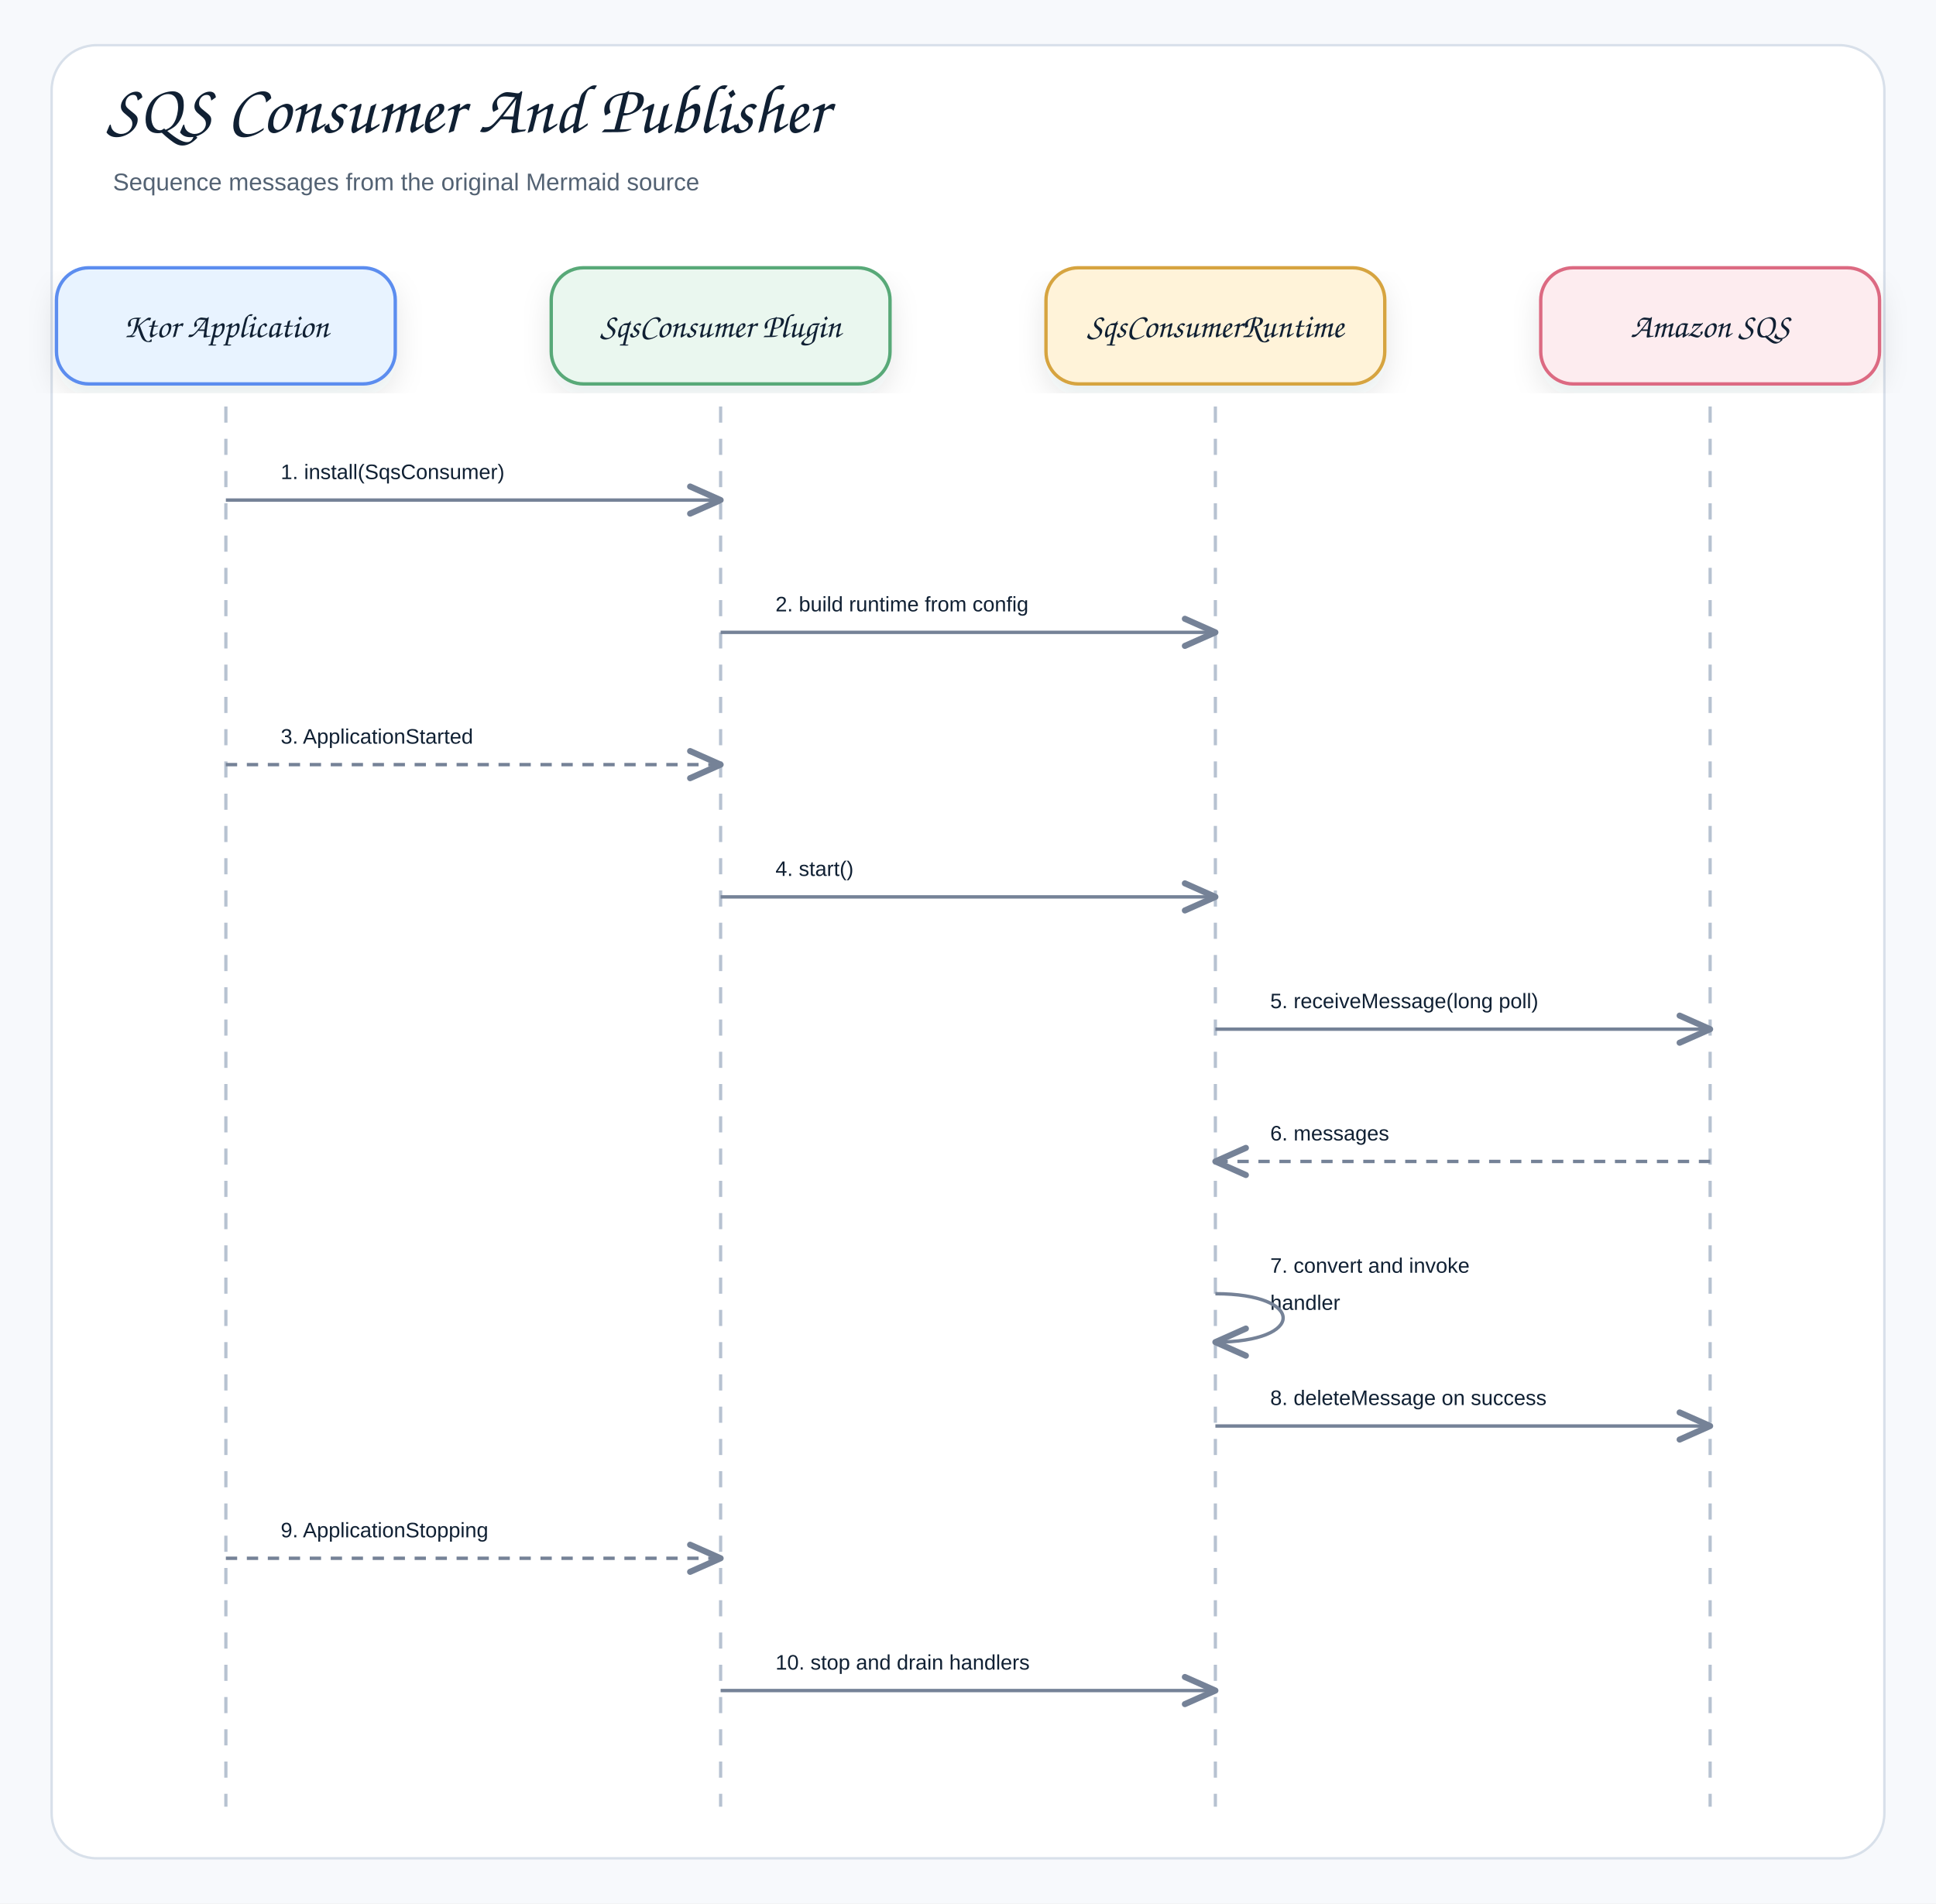
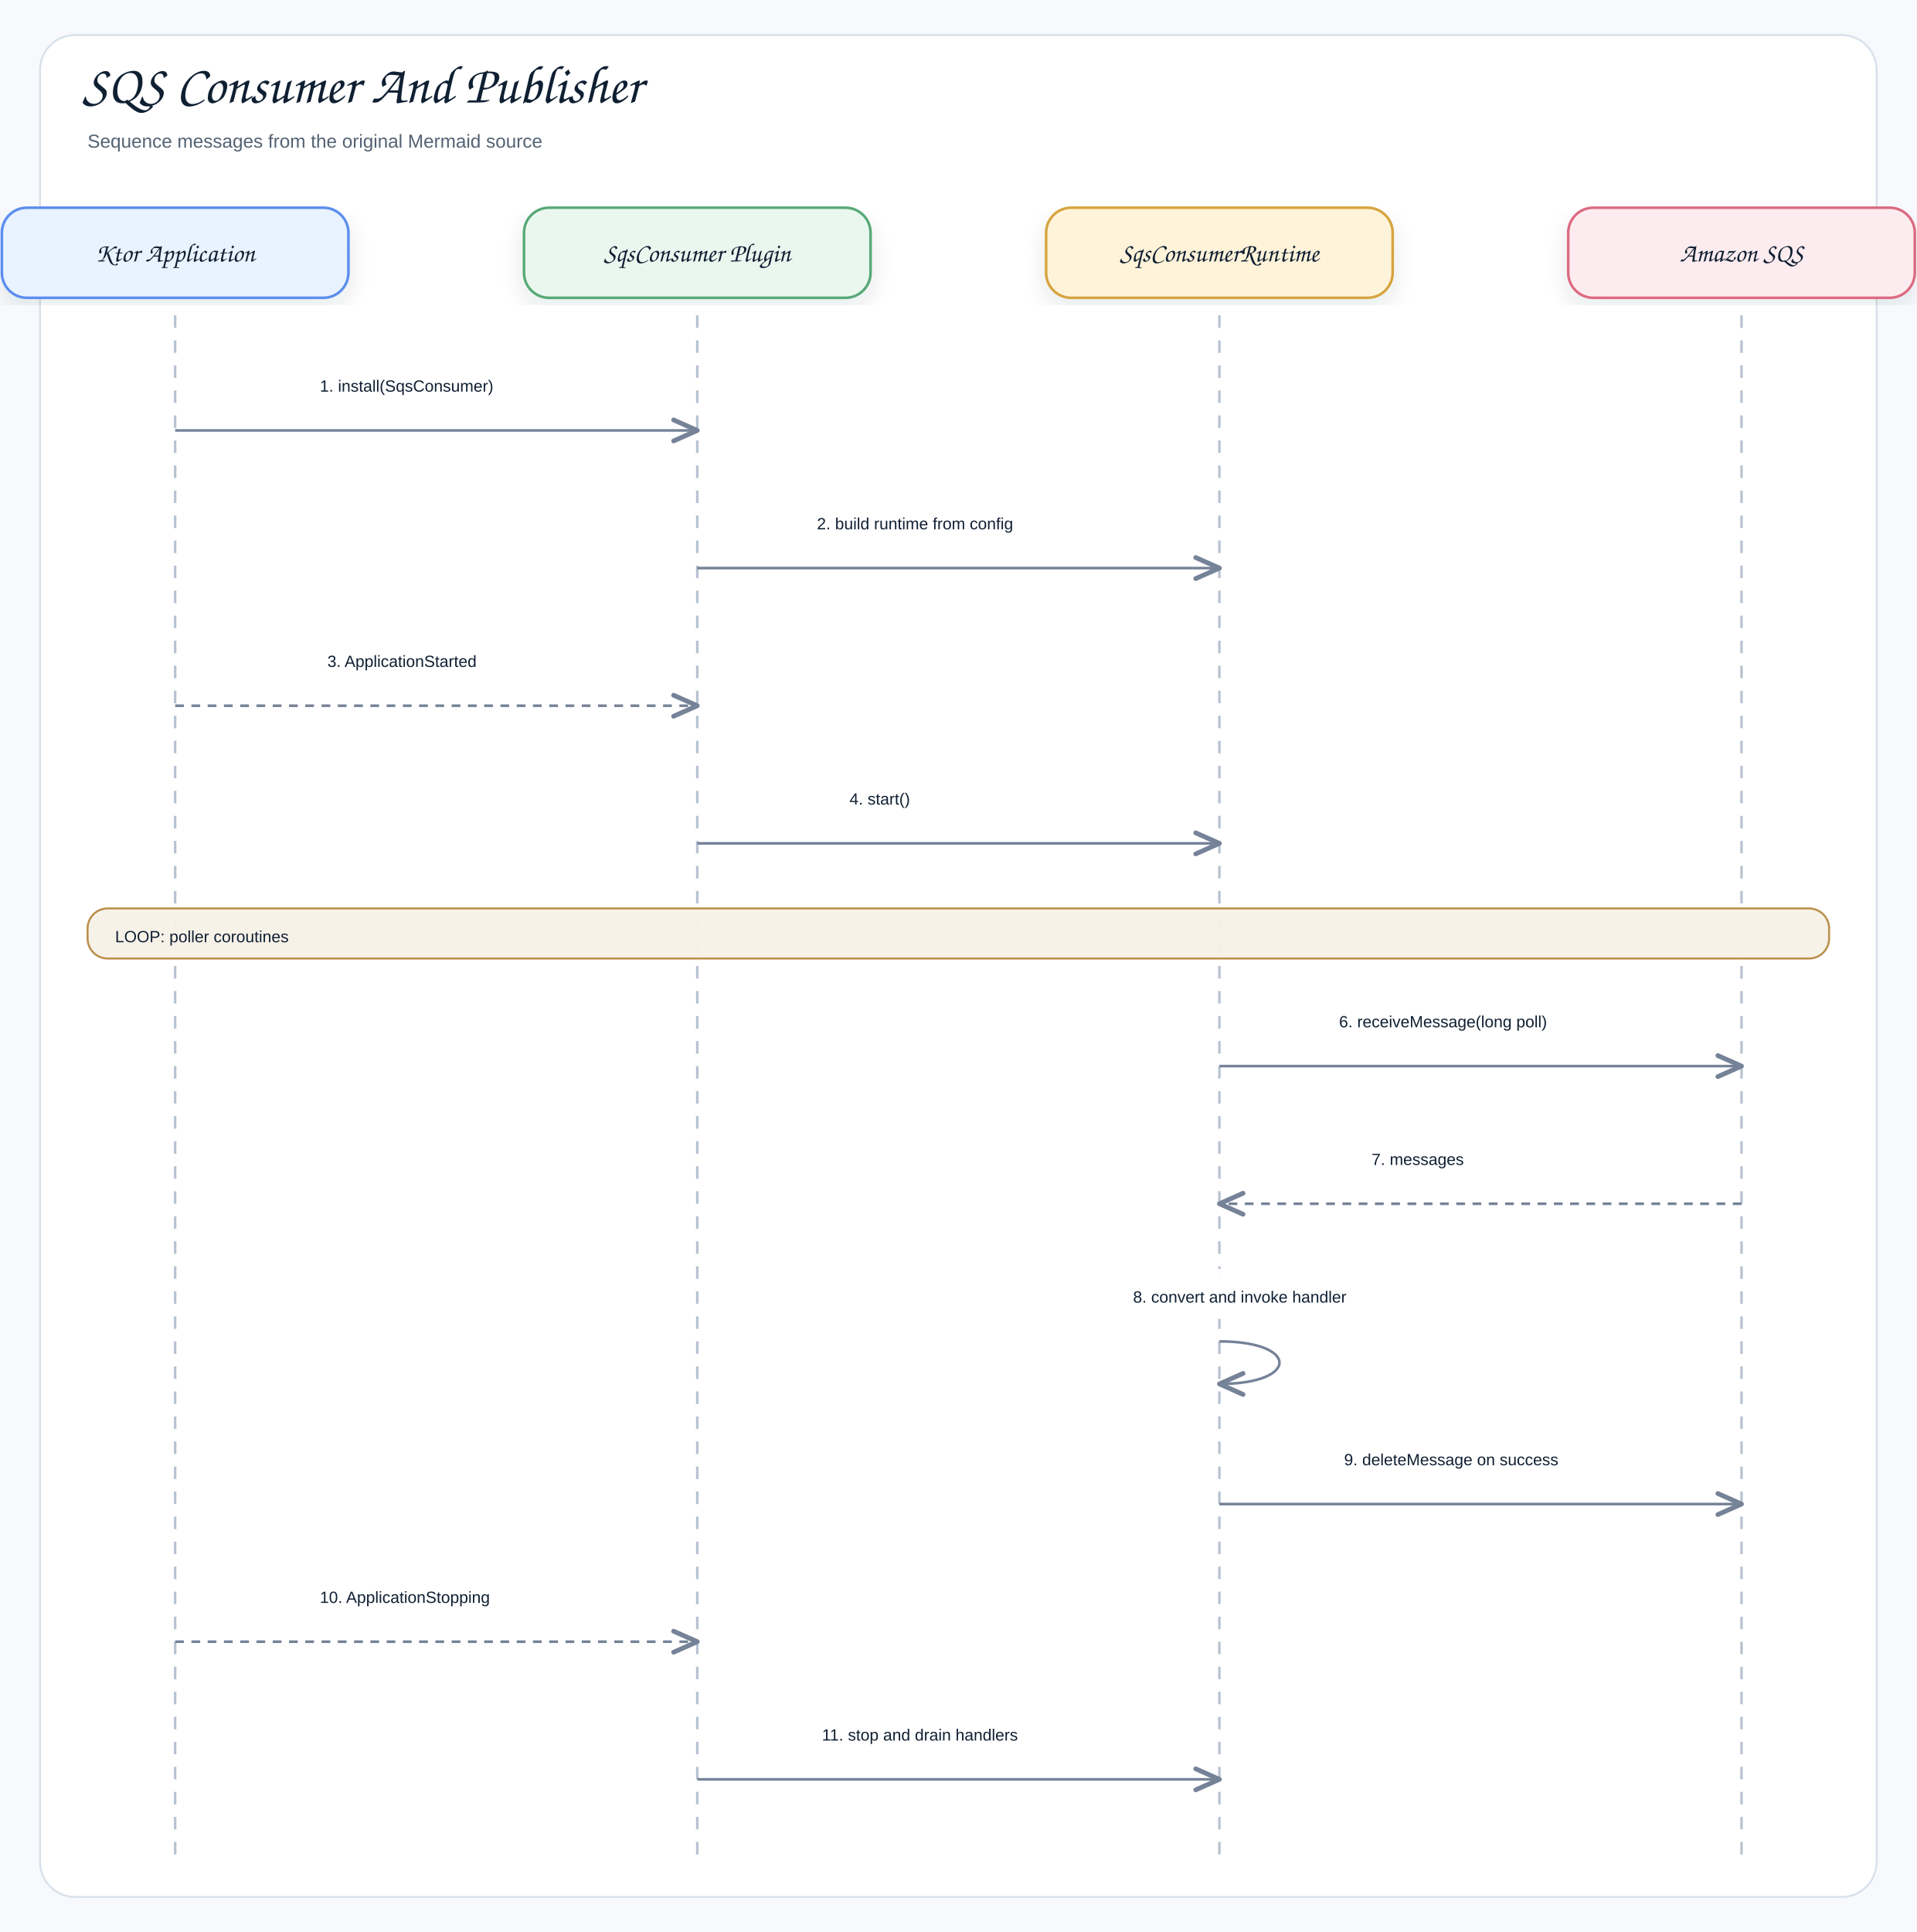
- <svg xmlns="http://www.w3.org/2000/svg" width="1200" height="1180" viewBox="0 0 1200 1180" role="img" aria-label="SQS Consumer And Publisher">
+ <svg xmlns="http://www.w3.org/2000/svg" width="1532" height="1544" viewBox="0 0 1532 1544" role="img" aria-label="SQS Consumer And Publisher">
  <defs>
    <filter id="shadow" x="-8%" y="-8%" width="116%" height="116%">
      <feDropShadow dx="0" dy="8" stdDeviation="9" flood-color="#1f2937" flood-opacity="0.10" />
    </filter>
    <marker id="openArrow" markerWidth="12" markerHeight="10" refX="10" refY="5" orient="auto" markerUnits="strokeWidth">
      <path d="M 1 1 L 10 5 L 1 9" fill="none" stroke="#758297" stroke-width="1.8" stroke-linecap="round" stroke-linejoin="round" />
    </marker>
    <marker id="inherit" markerWidth="14" markerHeight="12" refX="12" refY="6" orient="auto" markerUnits="strokeWidth">
      <path d="M 0 1 L 12 6 L 0 11 Z" fill="#ffffff" stroke="#758297" stroke-width="1.8" />
    </marker>
    <style>
    .canvas{fill:#f7f9fc}.frame{fill:#fff;stroke:#d8e0ea;stroke-width:1.5}
    .title{font-family:"Architects Daughter","Comic Sans MS","Comic Sans",cursive;font-size:43px;font-weight:400;fill:#102033}
    .subtitle{font-family:"Comic Sans MS","Comic Sans","Comic Neue",Arial,sans-serif;font-size:15px;font-weight:400;fill:#536273}
    .label{font-family:"Architects Daughter","Comic Sans MS","Comic Sans",cursive;font-size:25px;font-weight:400;fill:#102033}
    .smallLabel{font-family:"Architects Daughter","Comic Sans MS","Comic Sans",cursive;font-size:21px;font-weight:400;fill:#102033}
    .mono{font-family:"Comic Sans MS","Comic Sans","Comic Neue",Arial,sans-serif;font-size:12px;font-weight:400;fill:#102033}
    .small{font-family:"Comic Sans MS","Comic Sans","Comic Neue",Arial,sans-serif;font-size:12px;font-weight:400;fill:#536273}
    .strong{font-family:"Comic Sans MS","Comic Sans","Comic Neue",Arial,sans-serif;font-size:13px;font-weight:400;fill:#102033}
    .card{stroke-width:2.1;filter:url(#shadow)}.compartment{stroke-width:1.5;fill:none}
    .line{stroke:#758297;stroke-width:2.1;fill:none;marker-end:url(#openArrow)}
    .plainLine{stroke:#758297;stroke-width:2.1;fill:none}
    .dashed{stroke:#758297;stroke-width:2.1;stroke-dasharray:7 6;fill:none;marker-end:url(#openArrow)}
    .inheritLine{stroke:#758297;stroke-width:2.2;fill:none;marker-end:url(#inherit)}
    .implLine{stroke:#758297;stroke-width:2.2;stroke-dasharray:8 7;fill:none;marker-end:url(#inherit)}
  </style>
  </defs>
-   <rect class="canvas" width="1200" height="1180" />
-   <rect class="frame" x="32" y="28" width="1136" height="1124" rx="28" />
+   <rect class="canvas" width="1532" height="1544" />
+   <rect class="frame" x="32" y="28" width="1468" height="1488" rx="28" />
  <text class="title" x="66" y="82">SQS Consumer And Publisher</text>
  <text class="subtitle" x="70" y="118">Sequence messages from the original Mermaid source</text>
-   <rect class="card" x="35" y="166" width="210" height="72" rx="20" fill="#E8F3FF" stroke="#5B8DEF" />
+   <rect class="card" x="1.5" y="166" width="277" height="72" rx="20" fill="#E8F3FF" stroke="#5B8DEF" />
  <text class="smallLabel" x="140" y="209" text-anchor="middle">Ktor Application</text>
-   <line x1="140" y1="252" x2="140" y2="1120" stroke="#b7c2d1" stroke-width="2" stroke-dasharray="10 10" />
-   <rect class="card" x="341.667" y="166" width="210" height="72" rx="20" fill="#EAF7EF" stroke="#58A978" />
-   <text class="smallLabel" x="446.667" y="209" text-anchor="middle">SqsConsumer Plugin</text>
-   <line x1="446.667" y1="252" x2="446.667" y2="1120" stroke="#b7c2d1" stroke-width="2" stroke-dasharray="10 10" />
-   <rect class="card" x="648.333" y="166" width="210" height="72" rx="20" fill="#FFF3D9" stroke="#D6A441" />
-   <text class="smallLabel" x="753.333" y="209" text-anchor="middle">SqsConsumerRuntime</text>
-   <line x1="753.333" y1="252" x2="753.333" y2="1120" stroke="#b7c2d1" stroke-width="2" stroke-dasharray="10 10" />
-   <rect class="card" x="955" y="166" width="210" height="72" rx="20" fill="#FDECEF" stroke="#DC6B82" />
-   <text class="smallLabel" x="1060" y="209" text-anchor="middle">Amazon SQS</text>
-   <line x1="1060" y1="252" x2="1060" y2="1120" stroke="#b7c2d1" stroke-width="2" stroke-dasharray="10 10" />
-   <rect x="158" y="270" width="270.667" height="39" rx="12" fill="#ffffff" opacity="0.97" />
-   <text class="strong" x="174" y="297" text-anchor="start">1. install(SqsConsumer)</text>
-   <path class="line" d="M140 310 L446.667 310" />
-   <rect x="464.667" y="352" width="270.667" height="39" rx="12" fill="#ffffff" opacity="0.97" />
-   <text class="strong" x="480.667" y="379" text-anchor="start">2. build runtime from config</text>
-   <path class="line" d="M446.667 392 L753.333 392" />
-   <rect x="158" y="434" width="270.667" height="39" rx="12" fill="#ffffff" opacity="0.97" />
-   <text class="strong" x="174" y="461" text-anchor="start">3. ApplicationStarted</text>
-   <path class="dashed" d="M140 474 L446.667 474" />
-   <rect x="464.667" y="516" width="270.667" height="39" rx="12" fill="#ffffff" opacity="0.97" />
-   <text class="strong" x="480.667" y="543" text-anchor="start">4. start()</text>
-   <path class="line" d="M446.667 556 L753.333 556" />
-   <rect x="771.333" y="598" width="270.667" height="39" rx="12" fill="#ffffff" opacity="0.97" />
-   <text class="strong" x="787.333" y="625" text-anchor="start">5. receiveMessage(long poll)</text>
-   <path class="line" d="M753.333 638 L1060 638" />
-   <rect x="771.333" y="680" width="270.667" height="39" rx="12" fill="#ffffff" opacity="0.97" />
-   <text class="strong" x="787.333" y="707" text-anchor="start">6. messages</text>
-   <path class="dashed" d="M1060 720 L753.333 720" />
-   <rect x="771.333" y="762" width="190" height="62" rx="12" fill="#ffffff" opacity="0.97" />
-   <text class="strong" x="787.333" y="789" text-anchor="start">7. convert and invoke</text>
-   <text class="strong" x="787.333" y="812" text-anchor="start">handler</text>
-   <path class="line" d="M753.333 802 C809.333 802 809.333 832 753.333 832" />
-   <rect x="771.333" y="844" width="270.667" height="39" rx="12" fill="#ffffff" opacity="0.97" />
-   <text class="strong" x="787.333" y="871" text-anchor="start">8. deleteMessage on success</text>
-   <path class="line" d="M753.333 884 L1060 884" />
-   <rect x="158" y="926" width="270.667" height="39" rx="12" fill="#ffffff" opacity="0.97" />
-   <text class="strong" x="174" y="953" text-anchor="start">9. ApplicationStopping</text>
-   <path class="dashed" d="M140 966 L446.667 966" />
-   <rect x="464.667" y="1008" width="270.667" height="39" rx="12" fill="#ffffff" opacity="0.97" />
-   <text class="strong" x="480.667" y="1035" text-anchor="start">10. stop and drain handlers</text>
-   <path class="line" d="M446.667 1048 L753.333 1048" />
+   <line class="lifeline" x1="140" y1="252" x2="140" y2="1484" stroke="#b7c2d1" stroke-width="2" stroke-dasharray="10 10" />
+   <rect class="card" x="418.833" y="166" width="277" height="72" rx="20" fill="#EAF7EF" stroke="#58A978" />
+   <text class="smallLabel" x="557.333" y="209" text-anchor="middle">SqsConsumer Plugin</text>
+   <line class="lifeline" x1="557.333" y1="252" x2="557.333" y2="1484" stroke="#b7c2d1" stroke-width="2" stroke-dasharray="10 10" />
+   <rect class="card" x="836.167" y="166" width="277" height="72" rx="20" fill="#FFF3D9" stroke="#D6A441" />
+   <text class="smallLabel" x="974.667" y="209" text-anchor="middle">SqsConsumerRuntime</text>
+   <line class="lifeline" x1="974.667" y1="252" x2="974.667" y2="1484" stroke="#b7c2d1" stroke-width="2" stroke-dasharray="10 10" />
+   <rect class="card" x="1253.5" y="166" width="277" height="72" rx="20" fill="#FDECEF" stroke="#DC6B82" />
+   <text class="smallLabel" x="1392" y="209" text-anchor="middle">Amazon SQS</text>
+   <line class="lifeline" x1="1392" y1="252" x2="1392" y2="1484" stroke="#b7c2d1" stroke-width="2" stroke-dasharray="10 10" />
+   <rect x="237.667" y="286" width="222" height="40" rx="12" fill="#ffffff" opacity="0.97" />
+   <text class="strong" x="255.667" y="313" text-anchor="start">1. install(SqsConsumer)</text>
+   <path class="line" d="M140 344 L557.333 344" />
+   <rect x="635" y="396" width="262" height="40" rx="12" fill="#ffffff" opacity="0.97" />
+   <text class="strong" x="653" y="423" text-anchor="start">2. build runtime from config</text>
+   <path class="line" d="M557.333 454 L974.667 454" />
+   <rect x="243.667" y="506" width="210" height="40" rx="12" fill="#ffffff" opacity="0.97" />
+   <text class="strong" x="261.667" y="533" text-anchor="start">3. ApplicationStarted</text>
+   <path class="dashed" d="M140 564 L557.333 564" />
+   <rect x="661" y="616" width="210" height="40" rx="12" fill="#ffffff" opacity="0.97" />
+   <text class="strong" x="679" y="643" text-anchor="start">4. start()</text>
+   <path class="line" d="M557.333 674 L974.667 674" />
+   <rect x="70" y="726" width="1392" height="40" rx="16" fill="#F7F1E7" stroke="#B88A44" stroke-width="1.6" opacity="0.96" />
+   <text class="strong" x="92" y="753" text-anchor="start">LOOP: poller coroutines</text>
+   <rect x="1052.333" y="794" width="262" height="40" rx="12" fill="#ffffff" opacity="0.97" />
+   <text class="strong" x="1070.333" y="821" text-anchor="start">6. receiveMessage(long poll)</text>
+   <path class="line" d="M974.667 852 L1392 852" />
+   <rect x="1078.333" y="904" width="210" height="40" rx="12" fill="#ffffff" opacity="0.97" />
+   <text class="strong" x="1096.333" y="931" text-anchor="start">7. messages</text>
+   <path class="dashed" d="M1392 962 L974.667 962" />
+   <rect x="887.667" y="1014" width="270" height="40" rx="12" fill="#ffffff" opacity="0.97" />
+   <text class="strong" x="905.667" y="1041" text-anchor="start">8. convert and invoke handler</text>
+   <path class="line" d="M974.667 1072 C1038.667 1072 1038.667 1106 974.667 1106" />
+   <rect x="1056.333" y="1144" width="254" height="40" rx="12" fill="#ffffff" opacity="0.97" />
+   <text class="strong" x="1074.333" y="1171" text-anchor="start">9. deleteMessage on success</text>
+   <path class="line" d="M974.667 1202 L1392 1202" />
+   <rect x="237.667" y="1254" width="222" height="40" rx="12" fill="#ffffff" opacity="0.97" />
+   <text class="strong" x="255.667" y="1281" text-anchor="start">10. ApplicationStopping</text>
+   <path class="dashed" d="M140 1312 L557.333 1312" />
+   <rect x="639" y="1364" width="254" height="40" rx="12" fill="#ffffff" opacity="0.97" />
+   <text class="strong" x="657" y="1391" text-anchor="start">11. stop and drain handlers</text>
+   <path class="line" d="M557.333 1422 L974.667 1422" />
</svg>
